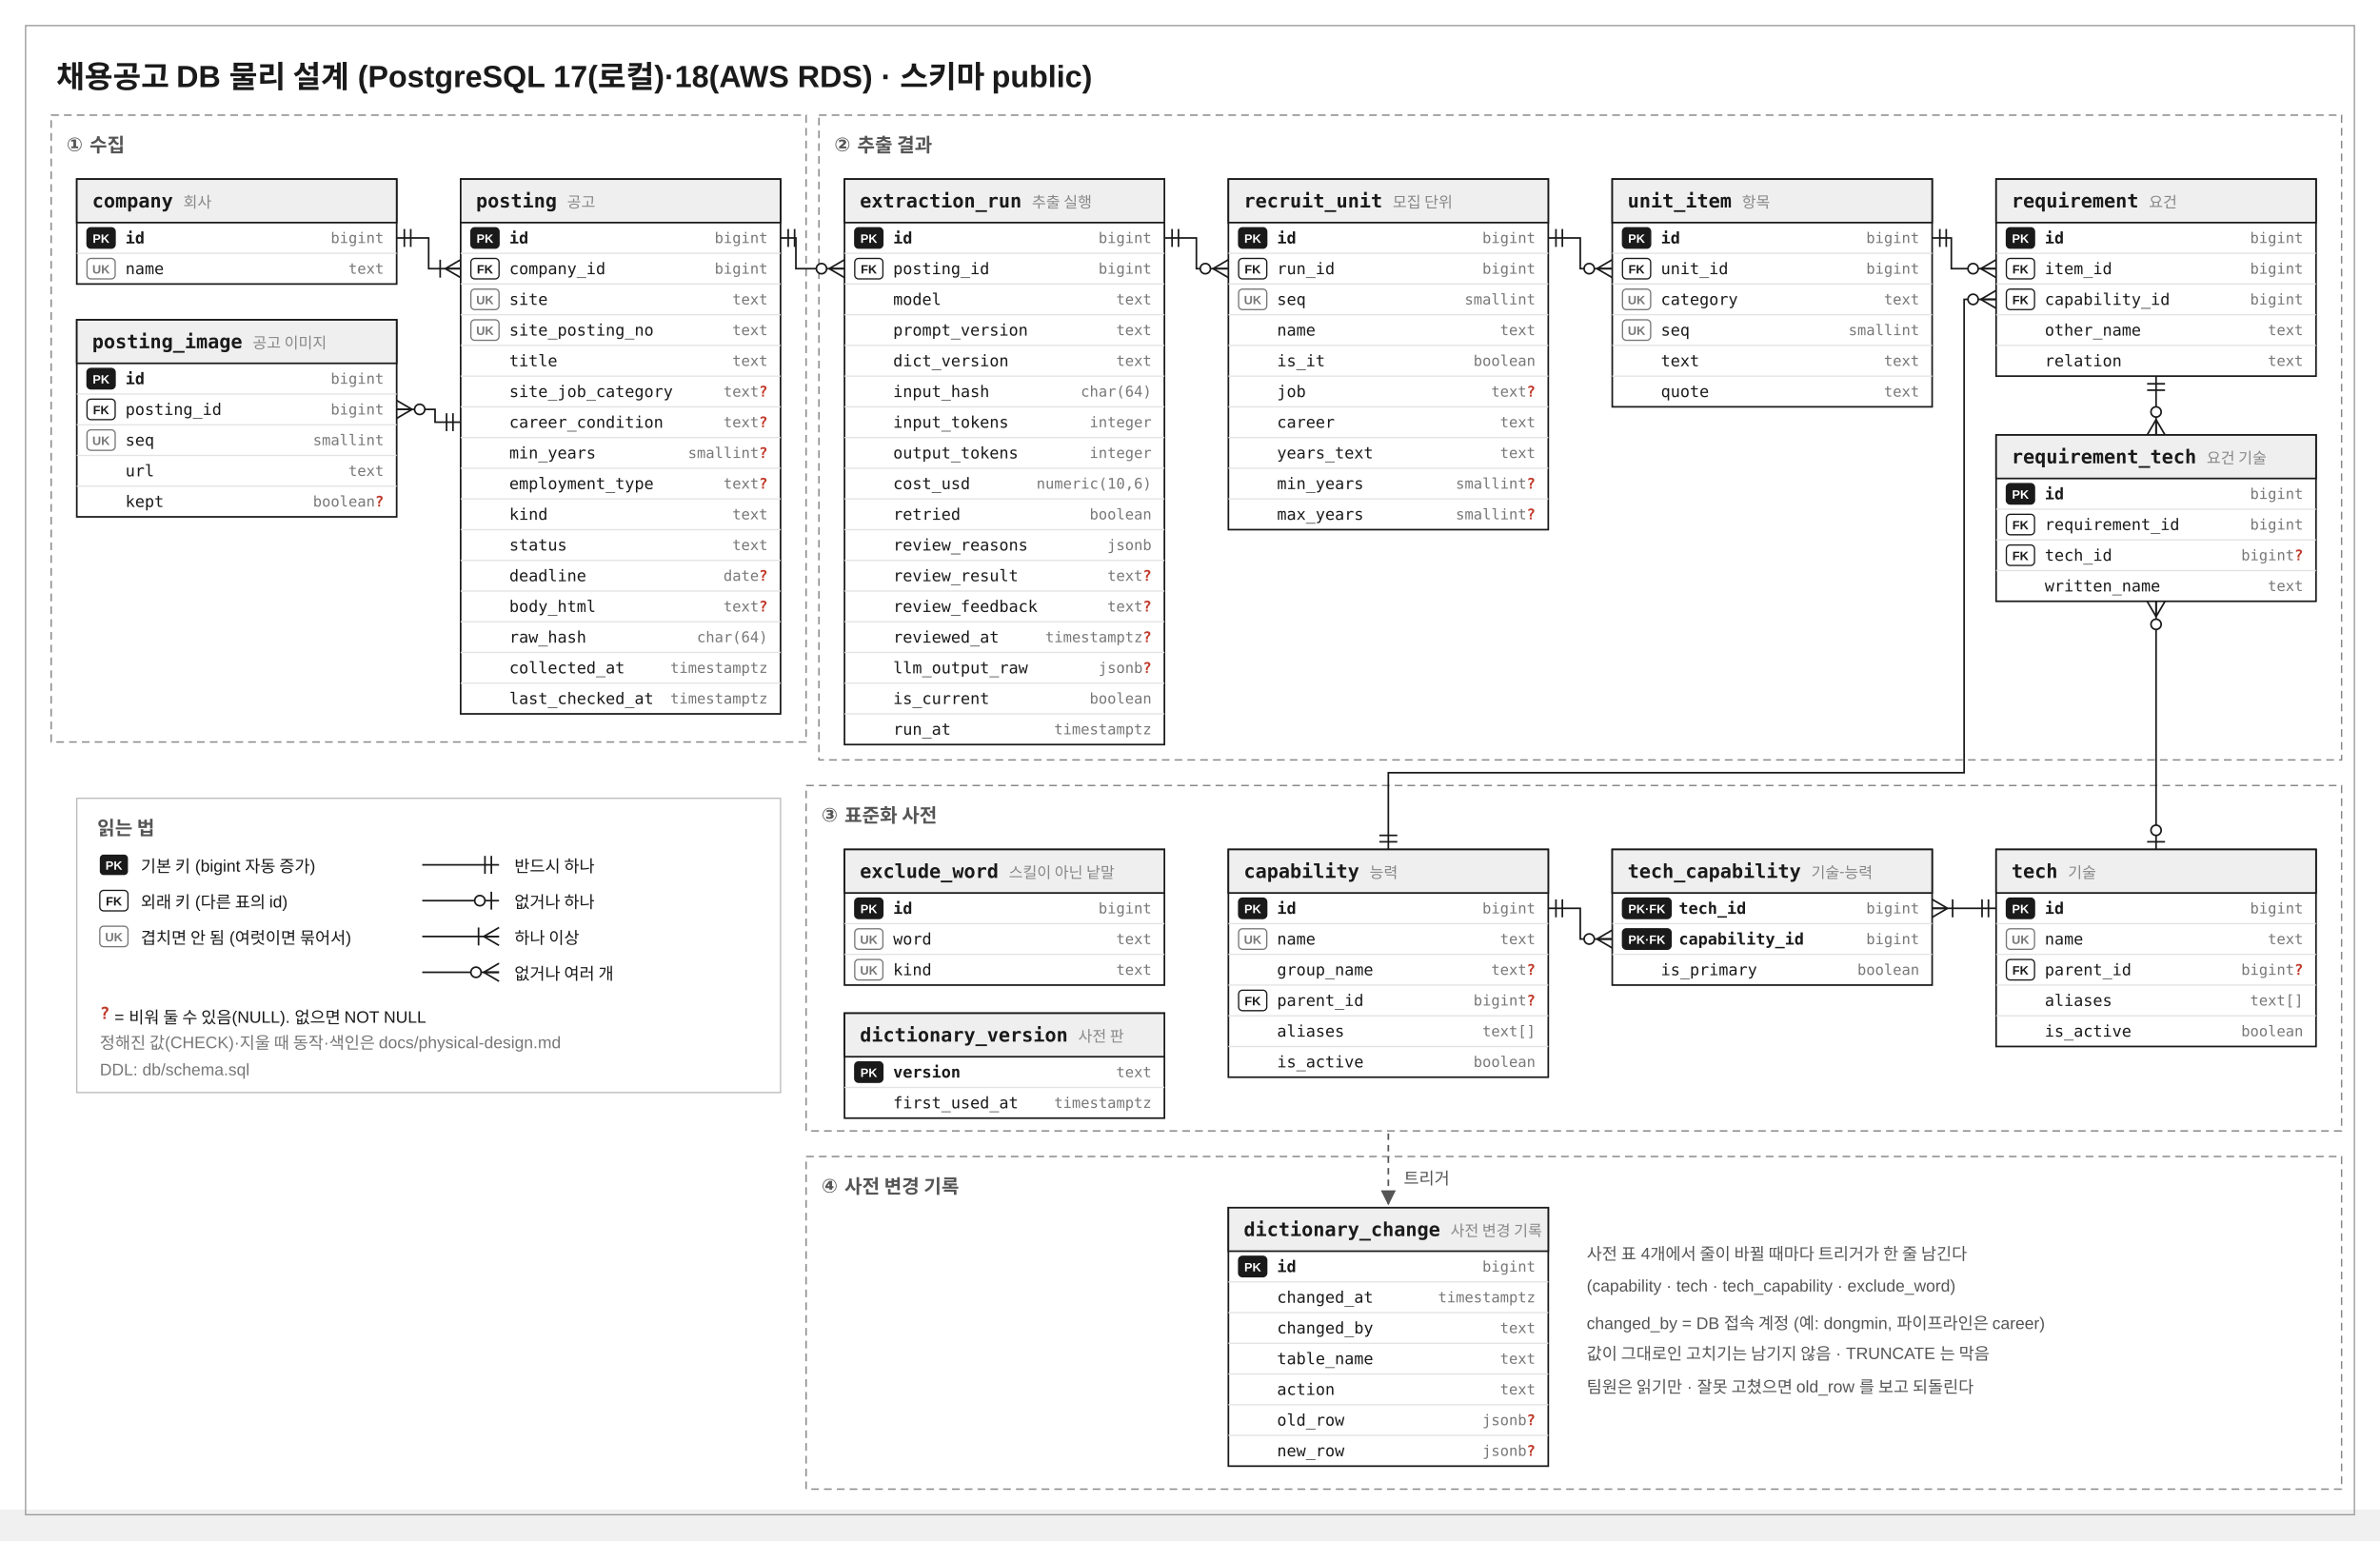
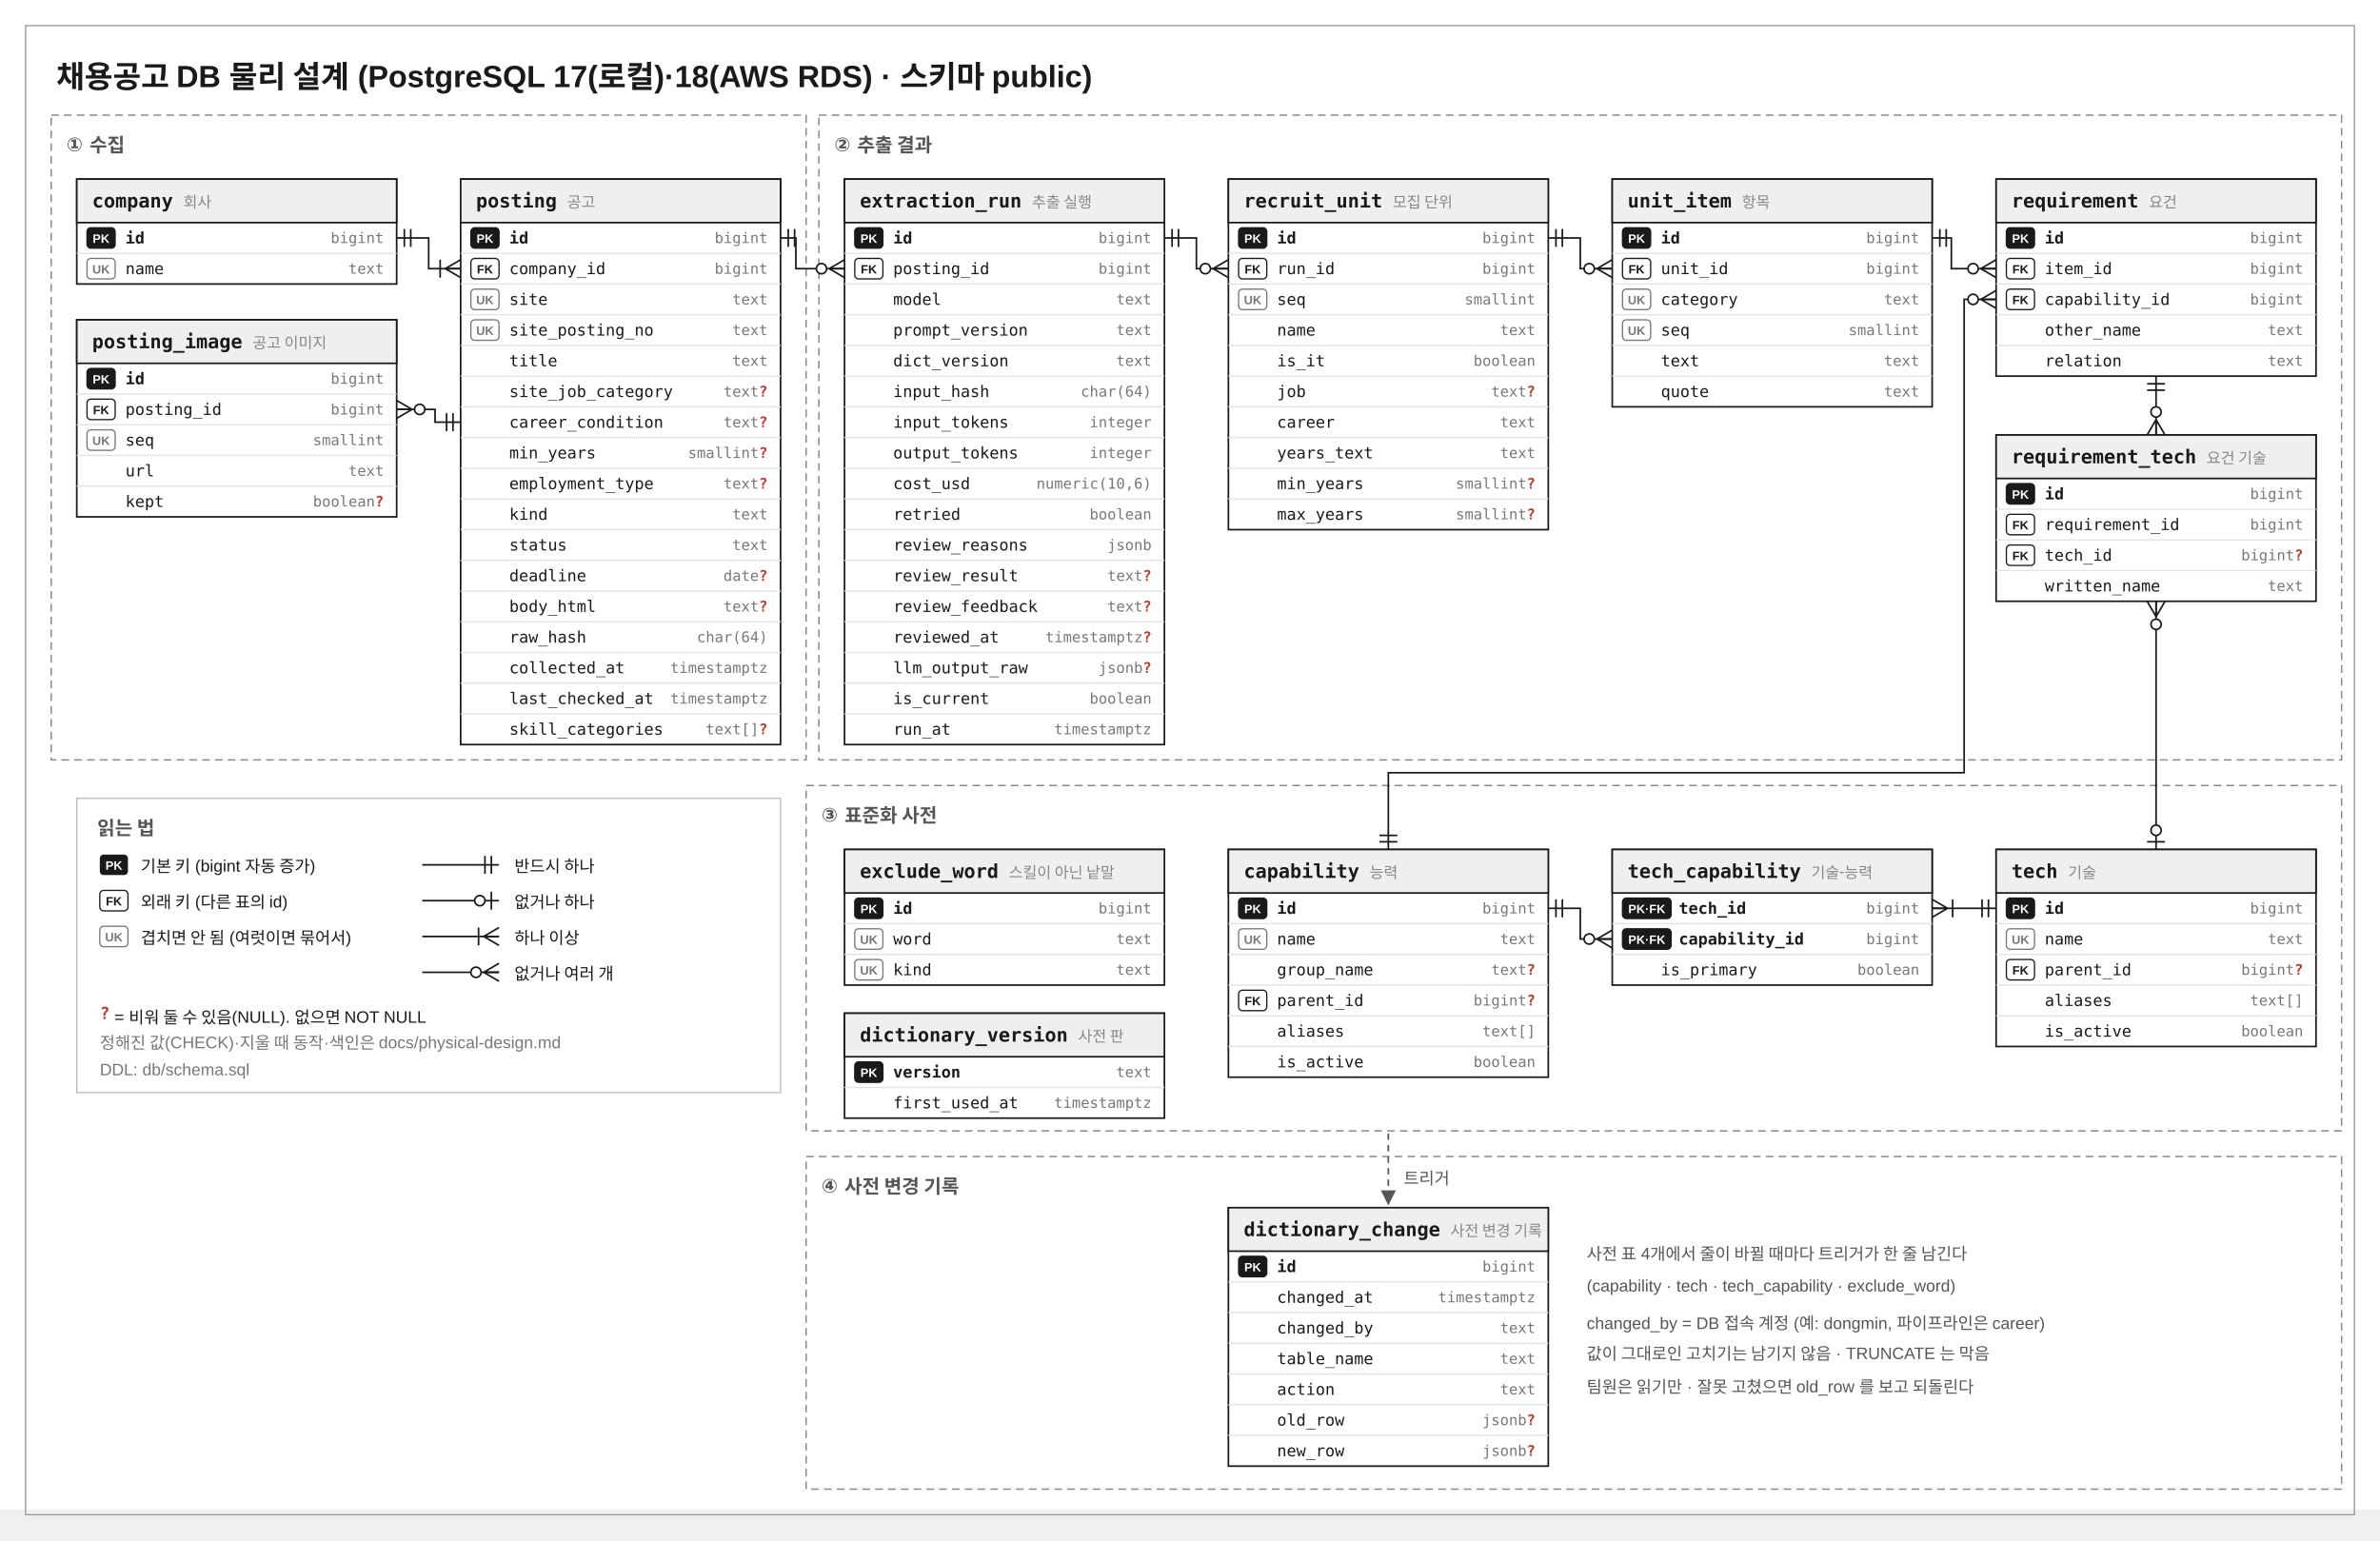
<svg xmlns="http://www.w3.org/2000/svg" width="1860" height="1204" viewBox="0 0 1860 1204">
  <style>
  text { font-family: "Malgun Gothic", "Apple SD Gothic Neo", Arial, sans-serif; fill: #1a1a1a; dominant-baseline: central; }
  .title { font-size: 24px; font-weight: 700; }
  .zt  { font-size: 15px; font-weight: 700; fill: #555; }
  .tn  { font-family: Consolas, "Malgun Gothic", monospace; font-size: 15px; font-weight: 700; }
  .tk  { font-family: "Malgun Gothic", sans-serif; font-size: 12px; font-weight: 400; fill: #888; }
  .col { font-family: Consolas, monospace; font-size: 12.5px; }
  .typ { font-family: Consolas, monospace; font-size: 11.5px; fill: #777; text-anchor: end; }
  .nul { fill: #c0392b; font-weight: 700; }
  .key { font-size: 9.5px; font-weight: 700; text-anchor: middle; }
  .lg  { font-size: 13px; }
  .rel { fill: none; stroke: #1a1a1a; stroke-width: 1.3; }
</style>
  <defs>
    <marker id="one" viewBox="-26 -9 28 18" refX="0" refY="0" markerWidth="28" markerHeight="18" markerUnits="userSpaceOnUse" orient="auto">
      <path d="M-6,-7 L-6,7 M-11,-7 L-11,7" stroke="#1a1a1a" stroke-width="1.3" fill="none" />
    </marker>
    <marker id="oneS" viewBox="-26 -9 28 18" refX="0" refY="0" markerWidth="28" markerHeight="18" markerUnits="userSpaceOnUse" orient="auto-start-reverse">
      <path d="M-6,-7 L-6,7 M-11,-7 L-11,7" stroke="#1a1a1a" stroke-width="1.3" fill="none" />
    </marker>
    <marker id="zone" viewBox="-26 -9 28 18" refX="0" refY="0" markerWidth="28" markerHeight="18" markerUnits="userSpaceOnUse" orient="auto">
      <path d="M-6,-7 L-6,7" stroke="#1a1a1a" stroke-width="1.3" fill="none" />
      <circle cx="-15" cy="0" r="4" fill="#fff" stroke="#1a1a1a" stroke-width="1.3" />
    </marker>
    <marker id="zoneS" viewBox="-26 -9 28 18" refX="0" refY="0" markerWidth="28" markerHeight="18" markerUnits="userSpaceOnUse" orient="auto-start-reverse">
      <path d="M-6,-7 L-6,7" stroke="#1a1a1a" stroke-width="1.3" fill="none" />
      <circle cx="-15" cy="0" r="4" fill="#fff" stroke="#1a1a1a" stroke-width="1.3" />
    </marker>
    <marker id="omany" viewBox="-26 -9 28 18" refX="0" refY="0" markerWidth="28" markerHeight="18" markerUnits="userSpaceOnUse" orient="auto">
      <path d="M-12,0 L0,-7 M-12,0 L0,0 M-12,0 L0,7" stroke="#1a1a1a" stroke-width="1.3" fill="none" />
      <path d="M-16,-7 L-16,7" stroke="#1a1a1a" stroke-width="1.3" fill="none" />
    </marker>
    <marker id="omanyS" viewBox="-26 -9 28 18" refX="0" refY="0" markerWidth="28" markerHeight="18" markerUnits="userSpaceOnUse" orient="auto-start-reverse">
      <path d="M-12,0 L0,-7 M-12,0 L0,0 M-12,0 L0,7" stroke="#1a1a1a" stroke-width="1.3" fill="none" />
      <path d="M-16,-7 L-16,7" stroke="#1a1a1a" stroke-width="1.3" fill="none" />
    </marker>
    <marker id="zmany" viewBox="-26 -9 28 18" refX="0" refY="0" markerWidth="28" markerHeight="18" markerUnits="userSpaceOnUse" orient="auto">
      <path d="M-12,0 L0,-7 M-12,0 L0,0 M-12,0 L0,7" stroke="#1a1a1a" stroke-width="1.3" fill="none" />
      <circle cx="-18" cy="0" r="4" fill="#fff" stroke="#1a1a1a" stroke-width="1.3" />
    </marker>
    <marker id="zmanyS" viewBox="-26 -9 28 18" refX="0" refY="0" markerWidth="28" markerHeight="18" markerUnits="userSpaceOnUse" orient="auto-start-reverse">
      <path d="M-12,0 L0,-7 M-12,0 L0,0 M-12,0 L0,7" stroke="#1a1a1a" stroke-width="1.3" fill="none" />
      <circle cx="-18" cy="0" r="4" fill="#fff" stroke="#1a1a1a" stroke-width="1.3" />
    </marker>
    <marker id="arr" viewBox="0 0 10 10" refX="9" refY="5" markerWidth="9" markerHeight="9" orient="auto">
      <path d="M0,0 L10,5 L0,10 z" fill="#555" />
    </marker>
  </defs>
  <rect width="1860" height="1180" fill="#fff" />
  <rect x="20" y="20" width="1820" height="1164" fill="none" stroke="#999" stroke-width="1" />
  <text class="title" x="44" y="58">채용공고 DB 물리 설계 (PostgreSQL 17(로컬)·18(AWS RDS) · 스키마 public)</text>
-   <rect x="40" y="90" width="590" height="490" fill="none" stroke="#888" stroke-width="1.1" stroke-dasharray="6 4" />
+   <rect x="40" y="90" width="590" height="504" fill="none" stroke="#888" stroke-width="1.1" stroke-dasharray="6 4" />
  <text class="zt" x="52" y="110">① 수집</text>
  <rect x="640" y="90" width="1190" height="504" fill="none" stroke="#888" stroke-width="1.1" stroke-dasharray="6 4" />
  <text class="zt" x="652" y="110">② 추출 결과</text>
  <rect x="630" y="614" width="1200" height="270" fill="none" stroke="#888" stroke-width="1.1" stroke-dasharray="6 4" />
  <text class="zt" x="642" y="634">③ 표준화 사전</text>
  <rect x="630" y="904" width="1200" height="260" fill="none" stroke="#888" stroke-width="1.1" stroke-dasharray="6 4" />
  <text class="zt" x="642" y="924">④ 사전 변경 기록</text>
  <path class="rel" d="M310,186.0 H335 V210.0 H360" marker-start="url(#oneS)" marker-end="url(#omany)" />
  <path class="rel" d="M360,330.0 H340 V320.0 H310" marker-start="url(#oneS)" marker-end="url(#zmany)" />
  <path class="rel" d="M610,186.0 H622 V210.0 H660" marker-start="url(#oneS)" marker-end="url(#zmany)" />
  <path class="rel" d="M910,186.0 H935 V210.0 H960" marker-start="url(#oneS)" marker-end="url(#zmany)" />
  <path class="rel" d="M1210,186.0 H1235 V210.0 H1260" marker-start="url(#oneS)" marker-end="url(#zmany)" />
  <path class="rel" d="M1510,186.0 H1525 V210.0 H1560" marker-start="url(#oneS)" marker-end="url(#zmany)" />
  <path class="rel" d="M1685,294 V340" marker-start="url(#oneS)" marker-end="url(#zmany)" />
  <path class="rel" d="M1685,664 V470" marker-start="url(#zoneS)" marker-end="url(#zmany)" />
  <path class="rel" d="M1085,664 V604 H1535 V234.0 H1560" marker-start="url(#oneS)" marker-end="url(#zmany)" />
  <path class="rel" d="M1560,710.0 H1510" marker-start="url(#oneS)" marker-end="url(#omany)" />
  <path class="rel" d="M1210,710.0 H1235 V734.0 H1260" marker-start="url(#oneS)" marker-end="url(#zmany)" />
  <rect x="60" y="140" width="250" height="82" fill="#fff" stroke="#1a1a1a" stroke-width="1.3" />
  <rect x="60" y="140" width="250" height="34" fill="#efefef" stroke="#1a1a1a" stroke-width="1.3" />
  <text class="tn" x="72" y="157.0">company<tspan class="tk" dx="8">회사</tspan>
  </text>
  <rect x="68" y="178.0" width="22" height="16" rx="3" fill="#1a1a1a" stroke="#1a1a1a" stroke-width="1" />
  <text class="key" x="79.0" y="186.5" style="fill:#fff">PK</text>
  <text class="col" x="98" y="186.0" style="font-weight:700;">id</text>
  <text class="typ" x="300" y="186.0">bigint</text>
  <line x1="60" y1="198.0" x2="310" y2="198.0" stroke="#e3e3e3" stroke-width="1" />
  <rect x="68" y="202.0" width="22" height="16" rx="3" fill="#fff" stroke="#777" stroke-width="1" />
  <text class="key" x="79.0" y="210.5" style="fill:#777">UK</text>
  <text class="col" x="98" y="210.0" style="">name</text>
  <text class="typ" x="300" y="210.0">text</text>
-   <rect x="360" y="140" width="250" height="418" fill="#fff" stroke="#1a1a1a" stroke-width="1.3" />
+   <rect x="360" y="140" width="250" height="442" fill="#fff" stroke="#1a1a1a" stroke-width="1.3" />
  <rect x="360" y="140" width="250" height="34" fill="#efefef" stroke="#1a1a1a" stroke-width="1.3" />
  <text class="tn" x="372" y="157.0">posting<tspan class="tk" dx="8">공고</tspan>
  </text>
  <rect x="368" y="178.0" width="22" height="16" rx="3" fill="#1a1a1a" stroke="#1a1a1a" stroke-width="1" />
  <text class="key" x="379.0" y="186.5" style="fill:#fff">PK</text>
  <text class="col" x="398" y="186.0" style="font-weight:700;">id</text>
  <text class="typ" x="600" y="186.0">bigint</text>
  <line x1="360" y1="198.0" x2="610" y2="198.0" stroke="#e3e3e3" stroke-width="1" />
  <rect x="368" y="202.0" width="22" height="16" rx="3" fill="#fff" stroke="#1a1a1a" stroke-width="1" />
  <text class="key" x="379.0" y="210.5" style="fill:#1a1a1a">FK</text>
  <text class="col" x="398" y="210.0" style="">company_id</text>
  <text class="typ" x="600" y="210.0">bigint</text>
  <line x1="360" y1="222.0" x2="610" y2="222.0" stroke="#e3e3e3" stroke-width="1" />
  <rect x="368" y="226.0" width="22" height="16" rx="3" fill="#fff" stroke="#777" stroke-width="1" />
  <text class="key" x="379.0" y="234.5" style="fill:#777">UK</text>
  <text class="col" x="398" y="234.0" style="">site</text>
  <text class="typ" x="600" y="234.0">text</text>
  <line x1="360" y1="246.0" x2="610" y2="246.0" stroke="#e3e3e3" stroke-width="1" />
  <rect x="368" y="250.0" width="22" height="16" rx="3" fill="#fff" stroke="#777" stroke-width="1" />
  <text class="key" x="379.0" y="258.5" style="fill:#777">UK</text>
  <text class="col" x="398" y="258.0" style="">site_posting_no</text>
  <text class="typ" x="600" y="258.0">text</text>
  <line x1="360" y1="270.0" x2="610" y2="270.0" stroke="#e3e3e3" stroke-width="1" />
  <text class="col" x="398" y="282.0" style="">title</text>
  <text class="typ" x="600" y="282.0">text</text>
  <line x1="360" y1="294.0" x2="610" y2="294.0" stroke="#e3e3e3" stroke-width="1" />
  <text class="col" x="398" y="306.0" style="">site_job_category</text>
  <text class="typ" x="600" y="306.0">text<tspan class="nul">?</tspan>
  </text>
  <line x1="360" y1="318.0" x2="610" y2="318.0" stroke="#e3e3e3" stroke-width="1" />
  <text class="col" x="398" y="330.0" style="">career_condition</text>
  <text class="typ" x="600" y="330.0">text<tspan class="nul">?</tspan>
  </text>
  <line x1="360" y1="342.0" x2="610" y2="342.0" stroke="#e3e3e3" stroke-width="1" />
  <text class="col" x="398" y="354.0" style="">min_years</text>
  <text class="typ" x="600" y="354.0">smallint<tspan class="nul">?</tspan>
  </text>
  <line x1="360" y1="366.0" x2="610" y2="366.0" stroke="#e3e3e3" stroke-width="1" />
  <text class="col" x="398" y="378.0" style="">employment_type</text>
  <text class="typ" x="600" y="378.0">text<tspan class="nul">?</tspan>
  </text>
  <line x1="360" y1="390.0" x2="610" y2="390.0" stroke="#e3e3e3" stroke-width="1" />
  <text class="col" x="398" y="402.0" style="">kind</text>
  <text class="typ" x="600" y="402.0">text</text>
  <line x1="360" y1="414.0" x2="610" y2="414.0" stroke="#e3e3e3" stroke-width="1" />
  <text class="col" x="398" y="426.0" style="">status</text>
  <text class="typ" x="600" y="426.0">text</text>
  <line x1="360" y1="438.0" x2="610" y2="438.0" stroke="#e3e3e3" stroke-width="1" />
  <text class="col" x="398" y="450.0" style="">deadline</text>
  <text class="typ" x="600" y="450.0">date<tspan class="nul">?</tspan>
  </text>
  <line x1="360" y1="462.0" x2="610" y2="462.0" stroke="#e3e3e3" stroke-width="1" />
  <text class="col" x="398" y="474.0" style="">body_html</text>
  <text class="typ" x="600" y="474.0">text<tspan class="nul">?</tspan>
  </text>
  <line x1="360" y1="486.0" x2="610" y2="486.0" stroke="#e3e3e3" stroke-width="1" />
  <text class="col" x="398" y="498.0" style="">raw_hash</text>
  <text class="typ" x="600" y="498.0">char(64)</text>
  <line x1="360" y1="510.0" x2="610" y2="510.0" stroke="#e3e3e3" stroke-width="1" />
  <text class="col" x="398" y="522.0" style="">collected_at</text>
  <text class="typ" x="600" y="522.0">timestamptz</text>
  <line x1="360" y1="534.0" x2="610" y2="534.0" stroke="#e3e3e3" stroke-width="1" />
  <text class="col" x="398" y="546.0" style="">last_checked_at</text>
  <text class="typ" x="600" y="546.0">timestamptz</text>
+   <line x1="360" y1="558.0" x2="610" y2="558.0" stroke="#e3e3e3" stroke-width="1" />
+   <text class="col" x="398" y="570.0" style="">skill_categories</text>
+   <text class="typ" x="600" y="570.0">text[]<tspan class="nul">?</tspan>
+   </text>
  <rect x="60" y="250" width="250" height="154" fill="#fff" stroke="#1a1a1a" stroke-width="1.3" />
  <rect x="60" y="250" width="250" height="34" fill="#efefef" stroke="#1a1a1a" stroke-width="1.3" />
  <text class="tn" x="72" y="267.0">posting_image<tspan class="tk" dx="8">공고 이미지</tspan>
  </text>
  <rect x="68" y="288.0" width="22" height="16" rx="3" fill="#1a1a1a" stroke="#1a1a1a" stroke-width="1" />
  <text class="key" x="79.0" y="296.5" style="fill:#fff">PK</text>
  <text class="col" x="98" y="296.0" style="font-weight:700;">id</text>
  <text class="typ" x="300" y="296.0">bigint</text>
  <line x1="60" y1="308.0" x2="310" y2="308.0" stroke="#e3e3e3" stroke-width="1" />
  <rect x="68" y="312.0" width="22" height="16" rx="3" fill="#fff" stroke="#1a1a1a" stroke-width="1" />
  <text class="key" x="79.0" y="320.5" style="fill:#1a1a1a">FK</text>
  <text class="col" x="98" y="320.0" style="">posting_id</text>
  <text class="typ" x="300" y="320.0">bigint</text>
  <line x1="60" y1="332.0" x2="310" y2="332.0" stroke="#e3e3e3" stroke-width="1" />
  <rect x="68" y="336.0" width="22" height="16" rx="3" fill="#fff" stroke="#777" stroke-width="1" />
  <text class="key" x="79.0" y="344.5" style="fill:#777">UK</text>
  <text class="col" x="98" y="344.0" style="">seq</text>
  <text class="typ" x="300" y="344.0">smallint</text>
  <line x1="60" y1="356.0" x2="310" y2="356.0" stroke="#e3e3e3" stroke-width="1" />
  <text class="col" x="98" y="368.0" style="">url</text>
  <text class="typ" x="300" y="368.0">text</text>
  <line x1="60" y1="380.0" x2="310" y2="380.0" stroke="#e3e3e3" stroke-width="1" />
  <text class="col" x="98" y="392.0" style="">kept</text>
  <text class="typ" x="300" y="392.0">boolean<tspan class="nul">?</tspan>
  </text>
  <rect x="660" y="140" width="250" height="442" fill="#fff" stroke="#1a1a1a" stroke-width="1.3" />
  <rect x="660" y="140" width="250" height="34" fill="#efefef" stroke="#1a1a1a" stroke-width="1.3" />
  <text class="tn" x="672" y="157.0">extraction_run<tspan class="tk" dx="8">추출 실행</tspan>
  </text>
  <rect x="668" y="178.0" width="22" height="16" rx="3" fill="#1a1a1a" stroke="#1a1a1a" stroke-width="1" />
  <text class="key" x="679.0" y="186.5" style="fill:#fff">PK</text>
  <text class="col" x="698" y="186.0" style="font-weight:700;">id</text>
  <text class="typ" x="900" y="186.0">bigint</text>
  <line x1="660" y1="198.0" x2="910" y2="198.0" stroke="#e3e3e3" stroke-width="1" />
  <rect x="668" y="202.0" width="22" height="16" rx="3" fill="#fff" stroke="#1a1a1a" stroke-width="1" />
  <text class="key" x="679.0" y="210.5" style="fill:#1a1a1a">FK</text>
  <text class="col" x="698" y="210.0" style="">posting_id</text>
  <text class="typ" x="900" y="210.0">bigint</text>
  <line x1="660" y1="222.0" x2="910" y2="222.0" stroke="#e3e3e3" stroke-width="1" />
  <text class="col" x="698" y="234.0" style="">model</text>
  <text class="typ" x="900" y="234.0">text</text>
  <line x1="660" y1="246.0" x2="910" y2="246.0" stroke="#e3e3e3" stroke-width="1" />
  <text class="col" x="698" y="258.0" style="">prompt_version</text>
  <text class="typ" x="900" y="258.0">text</text>
  <line x1="660" y1="270.0" x2="910" y2="270.0" stroke="#e3e3e3" stroke-width="1" />
  <text class="col" x="698" y="282.0" style="">dict_version</text>
  <text class="typ" x="900" y="282.0">text</text>
  <line x1="660" y1="294.0" x2="910" y2="294.0" stroke="#e3e3e3" stroke-width="1" />
  <text class="col" x="698" y="306.0" style="">input_hash</text>
  <text class="typ" x="900" y="306.0">char(64)</text>
  <line x1="660" y1="318.0" x2="910" y2="318.0" stroke="#e3e3e3" stroke-width="1" />
  <text class="col" x="698" y="330.0" style="">input_tokens</text>
  <text class="typ" x="900" y="330.0">integer</text>
  <line x1="660" y1="342.0" x2="910" y2="342.0" stroke="#e3e3e3" stroke-width="1" />
  <text class="col" x="698" y="354.0" style="">output_tokens</text>
  <text class="typ" x="900" y="354.0">integer</text>
  <line x1="660" y1="366.0" x2="910" y2="366.0" stroke="#e3e3e3" stroke-width="1" />
  <text class="col" x="698" y="378.0" style="">cost_usd</text>
  <text class="typ" x="900" y="378.0">numeric(10,6)</text>
  <line x1="660" y1="390.0" x2="910" y2="390.0" stroke="#e3e3e3" stroke-width="1" />
  <text class="col" x="698" y="402.0" style="">retried</text>
  <text class="typ" x="900" y="402.0">boolean</text>
  <line x1="660" y1="414.0" x2="910" y2="414.0" stroke="#e3e3e3" stroke-width="1" />
  <text class="col" x="698" y="426.0" style="">review_reasons</text>
  <text class="typ" x="900" y="426.0">jsonb</text>
  <line x1="660" y1="438.0" x2="910" y2="438.0" stroke="#e3e3e3" stroke-width="1" />
  <text class="col" x="698" y="450.0" style="">review_result</text>
  <text class="typ" x="900" y="450.0">text<tspan class="nul">?</tspan>
  </text>
  <line x1="660" y1="462.0" x2="910" y2="462.0" stroke="#e3e3e3" stroke-width="1" />
  <text class="col" x="698" y="474.0" style="">review_feedback</text>
  <text class="typ" x="900" y="474.0">text<tspan class="nul">?</tspan>
  </text>
  <line x1="660" y1="486.0" x2="910" y2="486.0" stroke="#e3e3e3" stroke-width="1" />
  <text class="col" x="698" y="498.0" style="">reviewed_at</text>
  <text class="typ" x="900" y="498.0">timestamptz<tspan class="nul">?</tspan>
  </text>
  <line x1="660" y1="510.0" x2="910" y2="510.0" stroke="#e3e3e3" stroke-width="1" />
  <text class="col" x="698" y="522.0" style="">llm_output_raw</text>
  <text class="typ" x="900" y="522.0">jsonb<tspan class="nul">?</tspan>
  </text>
  <line x1="660" y1="534.0" x2="910" y2="534.0" stroke="#e3e3e3" stroke-width="1" />
  <text class="col" x="698" y="546.0" style="">is_current</text>
  <text class="typ" x="900" y="546.0">boolean</text>
  <line x1="660" y1="558.0" x2="910" y2="558.0" stroke="#e3e3e3" stroke-width="1" />
  <text class="col" x="698" y="570.0" style="">run_at</text>
  <text class="typ" x="900" y="570.0">timestamptz</text>
  <rect x="960" y="140" width="250" height="274" fill="#fff" stroke="#1a1a1a" stroke-width="1.3" />
  <rect x="960" y="140" width="250" height="34" fill="#efefef" stroke="#1a1a1a" stroke-width="1.3" />
  <text class="tn" x="972" y="157.0">recruit_unit<tspan class="tk" dx="8">모집 단위</tspan>
  </text>
  <rect x="968" y="178.0" width="22" height="16" rx="3" fill="#1a1a1a" stroke="#1a1a1a" stroke-width="1" />
  <text class="key" x="979.0" y="186.5" style="fill:#fff">PK</text>
  <text class="col" x="998" y="186.0" style="font-weight:700;">id</text>
  <text class="typ" x="1200" y="186.0">bigint</text>
  <line x1="960" y1="198.0" x2="1210" y2="198.0" stroke="#e3e3e3" stroke-width="1" />
  <rect x="968" y="202.0" width="22" height="16" rx="3" fill="#fff" stroke="#1a1a1a" stroke-width="1" />
  <text class="key" x="979.0" y="210.5" style="fill:#1a1a1a">FK</text>
  <text class="col" x="998" y="210.0" style="">run_id</text>
  <text class="typ" x="1200" y="210.0">bigint</text>
  <line x1="960" y1="222.0" x2="1210" y2="222.0" stroke="#e3e3e3" stroke-width="1" />
  <rect x="968" y="226.0" width="22" height="16" rx="3" fill="#fff" stroke="#777" stroke-width="1" />
  <text class="key" x="979.0" y="234.5" style="fill:#777">UK</text>
  <text class="col" x="998" y="234.0" style="">seq</text>
  <text class="typ" x="1200" y="234.0">smallint</text>
  <line x1="960" y1="246.0" x2="1210" y2="246.0" stroke="#e3e3e3" stroke-width="1" />
  <text class="col" x="998" y="258.0" style="">name</text>
  <text class="typ" x="1200" y="258.0">text</text>
  <line x1="960" y1="270.0" x2="1210" y2="270.0" stroke="#e3e3e3" stroke-width="1" />
  <text class="col" x="998" y="282.0" style="">is_it</text>
  <text class="typ" x="1200" y="282.0">boolean</text>
  <line x1="960" y1="294.0" x2="1210" y2="294.0" stroke="#e3e3e3" stroke-width="1" />
  <text class="col" x="998" y="306.0" style="">job</text>
  <text class="typ" x="1200" y="306.0">text<tspan class="nul">?</tspan>
  </text>
  <line x1="960" y1="318.0" x2="1210" y2="318.0" stroke="#e3e3e3" stroke-width="1" />
  <text class="col" x="998" y="330.0" style="">career</text>
  <text class="typ" x="1200" y="330.0">text</text>
  <line x1="960" y1="342.0" x2="1210" y2="342.0" stroke="#e3e3e3" stroke-width="1" />
  <text class="col" x="998" y="354.0" style="">years_text</text>
  <text class="typ" x="1200" y="354.0">text</text>
  <line x1="960" y1="366.0" x2="1210" y2="366.0" stroke="#e3e3e3" stroke-width="1" />
  <text class="col" x="998" y="378.0" style="">min_years</text>
  <text class="typ" x="1200" y="378.0">smallint<tspan class="nul">?</tspan>
  </text>
  <line x1="960" y1="390.0" x2="1210" y2="390.0" stroke="#e3e3e3" stroke-width="1" />
  <text class="col" x="998" y="402.0" style="">max_years</text>
  <text class="typ" x="1200" y="402.0">smallint<tspan class="nul">?</tspan>
  </text>
  <rect x="1260" y="140" width="250" height="178" fill="#fff" stroke="#1a1a1a" stroke-width="1.3" />
  <rect x="1260" y="140" width="250" height="34" fill="#efefef" stroke="#1a1a1a" stroke-width="1.3" />
  <text class="tn" x="1272" y="157.0">unit_item<tspan class="tk" dx="8">항목</tspan>
  </text>
  <rect x="1268" y="178.0" width="22" height="16" rx="3" fill="#1a1a1a" stroke="#1a1a1a" stroke-width="1" />
  <text class="key" x="1279.0" y="186.5" style="fill:#fff">PK</text>
  <text class="col" x="1298" y="186.0" style="font-weight:700;">id</text>
  <text class="typ" x="1500" y="186.0">bigint</text>
  <line x1="1260" y1="198.0" x2="1510" y2="198.0" stroke="#e3e3e3" stroke-width="1" />
  <rect x="1268" y="202.0" width="22" height="16" rx="3" fill="#fff" stroke="#1a1a1a" stroke-width="1" />
  <text class="key" x="1279.0" y="210.5" style="fill:#1a1a1a">FK</text>
  <text class="col" x="1298" y="210.0" style="">unit_id</text>
  <text class="typ" x="1500" y="210.0">bigint</text>
  <line x1="1260" y1="222.0" x2="1510" y2="222.0" stroke="#e3e3e3" stroke-width="1" />
  <rect x="1268" y="226.0" width="22" height="16" rx="3" fill="#fff" stroke="#777" stroke-width="1" />
  <text class="key" x="1279.0" y="234.5" style="fill:#777">UK</text>
  <text class="col" x="1298" y="234.0" style="">category</text>
  <text class="typ" x="1500" y="234.0">text</text>
  <line x1="1260" y1="246.0" x2="1510" y2="246.0" stroke="#e3e3e3" stroke-width="1" />
  <rect x="1268" y="250.0" width="22" height="16" rx="3" fill="#fff" stroke="#777" stroke-width="1" />
  <text class="key" x="1279.0" y="258.5" style="fill:#777">UK</text>
  <text class="col" x="1298" y="258.0" style="">seq</text>
  <text class="typ" x="1500" y="258.0">smallint</text>
  <line x1="1260" y1="270.0" x2="1510" y2="270.0" stroke="#e3e3e3" stroke-width="1" />
  <text class="col" x="1298" y="282.0" style="">text</text>
  <text class="typ" x="1500" y="282.0">text</text>
  <line x1="1260" y1="294.0" x2="1510" y2="294.0" stroke="#e3e3e3" stroke-width="1" />
  <text class="col" x="1298" y="306.0" style="">quote</text>
  <text class="typ" x="1500" y="306.0">text</text>
  <rect x="1560" y="140" width="250" height="154" fill="#fff" stroke="#1a1a1a" stroke-width="1.3" />
  <rect x="1560" y="140" width="250" height="34" fill="#efefef" stroke="#1a1a1a" stroke-width="1.3" />
  <text class="tn" x="1572" y="157.0">requirement<tspan class="tk" dx="8">요건</tspan>
  </text>
  <rect x="1568" y="178.0" width="22" height="16" rx="3" fill="#1a1a1a" stroke="#1a1a1a" stroke-width="1" />
  <text class="key" x="1579.0" y="186.5" style="fill:#fff">PK</text>
  <text class="col" x="1598" y="186.0" style="font-weight:700;">id</text>
  <text class="typ" x="1800" y="186.0">bigint</text>
  <line x1="1560" y1="198.0" x2="1810" y2="198.0" stroke="#e3e3e3" stroke-width="1" />
  <rect x="1568" y="202.0" width="22" height="16" rx="3" fill="#fff" stroke="#1a1a1a" stroke-width="1" />
  <text class="key" x="1579.0" y="210.5" style="fill:#1a1a1a">FK</text>
  <text class="col" x="1598" y="210.0" style="">item_id</text>
  <text class="typ" x="1800" y="210.0">bigint</text>
  <line x1="1560" y1="222.0" x2="1810" y2="222.0" stroke="#e3e3e3" stroke-width="1" />
  <rect x="1568" y="226.0" width="22" height="16" rx="3" fill="#fff" stroke="#1a1a1a" stroke-width="1" />
  <text class="key" x="1579.0" y="234.5" style="fill:#1a1a1a">FK</text>
  <text class="col" x="1598" y="234.0" style="">capability_id</text>
  <text class="typ" x="1800" y="234.0">bigint</text>
  <line x1="1560" y1="246.0" x2="1810" y2="246.0" stroke="#e3e3e3" stroke-width="1" />
  <text class="col" x="1598" y="258.0" style="">other_name</text>
  <text class="typ" x="1800" y="258.0">text</text>
  <line x1="1560" y1="270.0" x2="1810" y2="270.0" stroke="#e3e3e3" stroke-width="1" />
  <text class="col" x="1598" y="282.0" style="">relation</text>
  <text class="typ" x="1800" y="282.0">text</text>
  <rect x="1560" y="340" width="250" height="130" fill="#fff" stroke="#1a1a1a" stroke-width="1.3" />
  <rect x="1560" y="340" width="250" height="34" fill="#efefef" stroke="#1a1a1a" stroke-width="1.3" />
  <text class="tn" x="1572" y="357.0">requirement_tech<tspan class="tk" dx="8">요건 기술</tspan>
  </text>
  <rect x="1568" y="378.0" width="22" height="16" rx="3" fill="#1a1a1a" stroke="#1a1a1a" stroke-width="1" />
  <text class="key" x="1579.0" y="386.5" style="fill:#fff">PK</text>
  <text class="col" x="1598" y="386.0" style="font-weight:700;">id</text>
  <text class="typ" x="1800" y="386.0">bigint</text>
  <line x1="1560" y1="398.0" x2="1810" y2="398.0" stroke="#e3e3e3" stroke-width="1" />
  <rect x="1568" y="402.0" width="22" height="16" rx="3" fill="#fff" stroke="#1a1a1a" stroke-width="1" />
  <text class="key" x="1579.0" y="410.5" style="fill:#1a1a1a">FK</text>
  <text class="col" x="1598" y="410.0" style="">requirement_id</text>
  <text class="typ" x="1800" y="410.0">bigint</text>
  <line x1="1560" y1="422.0" x2="1810" y2="422.0" stroke="#e3e3e3" stroke-width="1" />
  <rect x="1568" y="426.0" width="22" height="16" rx="3" fill="#fff" stroke="#1a1a1a" stroke-width="1" />
  <text class="key" x="1579.0" y="434.5" style="fill:#1a1a1a">FK</text>
  <text class="col" x="1598" y="434.0" style="">tech_id</text>
  <text class="typ" x="1800" y="434.0">bigint<tspan class="nul">?</tspan>
  </text>
  <line x1="1560" y1="446.0" x2="1810" y2="446.0" stroke="#e3e3e3" stroke-width="1" />
  <text class="col" x="1598" y="458.0" style="">written_name</text>
  <text class="typ" x="1800" y="458.0">text</text>
  <rect x="960" y="664" width="250" height="178" fill="#fff" stroke="#1a1a1a" stroke-width="1.3" />
  <rect x="960" y="664" width="250" height="34" fill="#efefef" stroke="#1a1a1a" stroke-width="1.3" />
  <text class="tn" x="972" y="681.0">capability<tspan class="tk" dx="8">능력</tspan>
  </text>
  <rect x="968" y="702.0" width="22" height="16" rx="3" fill="#1a1a1a" stroke="#1a1a1a" stroke-width="1" />
  <text class="key" x="979.0" y="710.5" style="fill:#fff">PK</text>
  <text class="col" x="998" y="710.0" style="font-weight:700;">id</text>
  <text class="typ" x="1200" y="710.0">bigint</text>
  <line x1="960" y1="722.0" x2="1210" y2="722.0" stroke="#e3e3e3" stroke-width="1" />
  <rect x="968" y="726.0" width="22" height="16" rx="3" fill="#fff" stroke="#777" stroke-width="1" />
  <text class="key" x="979.0" y="734.5" style="fill:#777">UK</text>
  <text class="col" x="998" y="734.0" style="">name</text>
  <text class="typ" x="1200" y="734.0">text</text>
  <line x1="960" y1="746.0" x2="1210" y2="746.0" stroke="#e3e3e3" stroke-width="1" />
  <text class="col" x="998" y="758.0" style="">group_name</text>
  <text class="typ" x="1200" y="758.0">text<tspan class="nul">?</tspan>
  </text>
  <line x1="960" y1="770.0" x2="1210" y2="770.0" stroke="#e3e3e3" stroke-width="1" />
  <rect x="968" y="774.0" width="22" height="16" rx="3" fill="#fff" stroke="#1a1a1a" stroke-width="1" />
  <text class="key" x="979.0" y="782.5" style="fill:#1a1a1a">FK</text>
  <text class="col" x="998" y="782.0" style="">parent_id</text>
  <text class="typ" x="1200" y="782.0">bigint<tspan class="nul">?</tspan>
  </text>
  <line x1="960" y1="794.0" x2="1210" y2="794.0" stroke="#e3e3e3" stroke-width="1" />
  <text class="col" x="998" y="806.0" style="">aliases</text>
  <text class="typ" x="1200" y="806.0">text[]</text>
  <line x1="960" y1="818.0" x2="1210" y2="818.0" stroke="#e3e3e3" stroke-width="1" />
  <text class="col" x="998" y="830.0" style="">is_active</text>
  <text class="typ" x="1200" y="830.0">boolean</text>
  <rect x="1260" y="664" width="250" height="106" fill="#fff" stroke="#1a1a1a" stroke-width="1.3" />
  <rect x="1260" y="664" width="250" height="34" fill="#efefef" stroke="#1a1a1a" stroke-width="1.3" />
  <text class="tn" x="1272" y="681.0">tech_capability<tspan class="tk" dx="8">기술-능력</tspan>
  </text>
  <rect x="1268" y="702.0" width="38" height="16" rx="3" fill="#1a1a1a" stroke="#1a1a1a" stroke-width="1" />
  <text class="key" x="1287.0" y="710.5" style="fill:#fff">PK·FK</text>
  <text class="col" x="1312" y="710.0" style="font-weight:700;">tech_id</text>
  <text class="typ" x="1500" y="710.0">bigint</text>
  <line x1="1260" y1="722.0" x2="1510" y2="722.0" stroke="#e3e3e3" stroke-width="1" />
  <rect x="1268" y="726.0" width="38" height="16" rx="3" fill="#1a1a1a" stroke="#1a1a1a" stroke-width="1" />
  <text class="key" x="1287.0" y="734.5" style="fill:#fff">PK·FK</text>
  <text class="col" x="1312" y="734.0" style="font-weight:700;">capability_id</text>
  <text class="typ" x="1500" y="734.0">bigint</text>
  <line x1="1260" y1="746.0" x2="1510" y2="746.0" stroke="#e3e3e3" stroke-width="1" />
  <text class="col" x="1298" y="758.0" style="">is_primary</text>
  <text class="typ" x="1500" y="758.0">boolean</text>
  <rect x="1560" y="664" width="250" height="154" fill="#fff" stroke="#1a1a1a" stroke-width="1.3" />
  <rect x="1560" y="664" width="250" height="34" fill="#efefef" stroke="#1a1a1a" stroke-width="1.3" />
  <text class="tn" x="1572" y="681.0">tech<tspan class="tk" dx="8">기술</tspan>
  </text>
  <rect x="1568" y="702.0" width="22" height="16" rx="3" fill="#1a1a1a" stroke="#1a1a1a" stroke-width="1" />
  <text class="key" x="1579.0" y="710.5" style="fill:#fff">PK</text>
  <text class="col" x="1598" y="710.0" style="font-weight:700;">id</text>
  <text class="typ" x="1800" y="710.0">bigint</text>
  <line x1="1560" y1="722.0" x2="1810" y2="722.0" stroke="#e3e3e3" stroke-width="1" />
  <rect x="1568" y="726.0" width="22" height="16" rx="3" fill="#fff" stroke="#777" stroke-width="1" />
  <text class="key" x="1579.0" y="734.5" style="fill:#777">UK</text>
  <text class="col" x="1598" y="734.0" style="">name</text>
  <text class="typ" x="1800" y="734.0">text</text>
  <line x1="1560" y1="746.0" x2="1810" y2="746.0" stroke="#e3e3e3" stroke-width="1" />
  <rect x="1568" y="750.0" width="22" height="16" rx="3" fill="#fff" stroke="#1a1a1a" stroke-width="1" />
  <text class="key" x="1579.0" y="758.5" style="fill:#1a1a1a">FK</text>
  <text class="col" x="1598" y="758.0" style="">parent_id</text>
  <text class="typ" x="1800" y="758.0">bigint<tspan class="nul">?</tspan>
  </text>
  <line x1="1560" y1="770.0" x2="1810" y2="770.0" stroke="#e3e3e3" stroke-width="1" />
  <text class="col" x="1598" y="782.0" style="">aliases</text>
  <text class="typ" x="1800" y="782.0">text[]</text>
  <line x1="1560" y1="794.0" x2="1810" y2="794.0" stroke="#e3e3e3" stroke-width="1" />
  <text class="col" x="1598" y="806.0" style="">is_active</text>
  <text class="typ" x="1800" y="806.0">boolean</text>
  <rect x="660" y="664" width="250" height="106" fill="#fff" stroke="#1a1a1a" stroke-width="1.3" />
  <rect x="660" y="664" width="250" height="34" fill="#efefef" stroke="#1a1a1a" stroke-width="1.3" />
  <text class="tn" x="672" y="681.0">exclude_word<tspan class="tk" dx="8">스킬이 아닌 낱말</tspan>
  </text>
  <rect x="668" y="702.0" width="22" height="16" rx="3" fill="#1a1a1a" stroke="#1a1a1a" stroke-width="1" />
  <text class="key" x="679.0" y="710.5" style="fill:#fff">PK</text>
  <text class="col" x="698" y="710.0" style="font-weight:700;">id</text>
  <text class="typ" x="900" y="710.0">bigint</text>
  <line x1="660" y1="722.0" x2="910" y2="722.0" stroke="#e3e3e3" stroke-width="1" />
  <rect x="668" y="726.0" width="22" height="16" rx="3" fill="#fff" stroke="#777" stroke-width="1" />
  <text class="key" x="679.0" y="734.5" style="fill:#777">UK</text>
  <text class="col" x="698" y="734.0" style="">word</text>
  <text class="typ" x="900" y="734.0">text</text>
  <line x1="660" y1="746.0" x2="910" y2="746.0" stroke="#e3e3e3" stroke-width="1" />
  <rect x="668" y="750.0" width="22" height="16" rx="3" fill="#fff" stroke="#777" stroke-width="1" />
  <text class="key" x="679.0" y="758.5" style="fill:#777">UK</text>
  <text class="col" x="698" y="758.0" style="">kind</text>
  <text class="typ" x="900" y="758.0">text</text>
  <rect x="660" y="792" width="250" height="82" fill="#fff" stroke="#1a1a1a" stroke-width="1.3" />
  <rect x="660" y="792" width="250" height="34" fill="#efefef" stroke="#1a1a1a" stroke-width="1.3" />
  <text class="tn" x="672" y="809.0">dictionary_version<tspan class="tk" dx="8">사전 판</tspan>
  </text>
  <rect x="668" y="830.0" width="22" height="16" rx="3" fill="#1a1a1a" stroke="#1a1a1a" stroke-width="1" />
  <text class="key" x="679.0" y="838.5" style="fill:#fff">PK</text>
  <text class="col" x="698" y="838.0" style="font-weight:700;">version</text>
  <text class="typ" x="900" y="838.0">text</text>
  <line x1="660" y1="850.0" x2="910" y2="850.0" stroke="#e3e3e3" stroke-width="1" />
  <text class="col" x="698" y="862.0" style="">first_used_at</text>
  <text class="typ" x="900" y="862.0">timestamptz</text>
  <rect x="960" y="944" width="250" height="202" fill="#fff" stroke="#1a1a1a" stroke-width="1.3" />
  <rect x="960" y="944" width="250" height="34" fill="#efefef" stroke="#1a1a1a" stroke-width="1.3" />
  <text class="tn" x="972" y="961.0">dictionary_change<tspan class="tk" dx="8">사전 변경 기록</tspan>
  </text>
  <rect x="968" y="982.0" width="22" height="16" rx="3" fill="#1a1a1a" stroke="#1a1a1a" stroke-width="1" />
  <text class="key" x="979.0" y="990.5" style="fill:#fff">PK</text>
  <text class="col" x="998" y="990.0" style="font-weight:700;">id</text>
  <text class="typ" x="1200" y="990.0">bigint</text>
  <line x1="960" y1="1002.0" x2="1210" y2="1002.0" stroke="#e3e3e3" stroke-width="1" />
  <text class="col" x="998" y="1014.0" style="">changed_at</text>
  <text class="typ" x="1200" y="1014.0">timestamptz</text>
  <line x1="960" y1="1026.0" x2="1210" y2="1026.0" stroke="#e3e3e3" stroke-width="1" />
  <text class="col" x="998" y="1038.0" style="">changed_by</text>
  <text class="typ" x="1200" y="1038.0">text</text>
  <line x1="960" y1="1050.0" x2="1210" y2="1050.0" stroke="#e3e3e3" stroke-width="1" />
  <text class="col" x="998" y="1062.0" style="">table_name</text>
  <text class="typ" x="1200" y="1062.0">text</text>
  <line x1="960" y1="1074.0" x2="1210" y2="1074.0" stroke="#e3e3e3" stroke-width="1" />
  <text class="col" x="998" y="1086.0" style="">action</text>
  <text class="typ" x="1200" y="1086.0">text</text>
  <line x1="960" y1="1098.0" x2="1210" y2="1098.0" stroke="#e3e3e3" stroke-width="1" />
  <text class="col" x="998" y="1110.0" style="">old_row</text>
  <text class="typ" x="1200" y="1110.0">jsonb<tspan class="nul">?</tspan>
  </text>
  <line x1="960" y1="1122.0" x2="1210" y2="1122.0" stroke="#e3e3e3" stroke-width="1" />
  <text class="col" x="998" y="1134.0" style="">new_row</text>
  <text class="typ" x="1200" y="1134.0">jsonb<tspan class="nul">?</tspan>
  </text>
  <path d="M1085,886 V941" fill="none" stroke="#555" stroke-width="1.3" stroke-dasharray="5 4" marker-end="url(#arr)" />
  <text class="lg" x="1097" y="920" style="fill:#555">트리거</text>
  <text class="lg" x="1240" y="979" style="fill:#555">사전 표 4개에서 줄이 바뀔 때마다 트리거가 한 줄 남긴다</text>
  <text class="lg" x="1240" y="1005" style="fill:#555">(capability · tech · tech_capability · exclude_word)</text>
  <text class="lg" x="1240" y="1031" style="fill:#555">changed_by = DB 접속 계정 (예: dongmin, 파이프라인은 career)</text>
  <text class="lg" x="1240" y="1057" style="fill:#555">값이 그대로인 고치기는 남기지 않음 · TRUNCATE 는 막음</text>
  <text class="lg" x="1240" y="1083" style="fill:#555">팀원은 읽기만 · 잘못 고쳤으면 old_row 를 보고 되돌린다</text>
  <rect x="60" y="624" width="550" height="230" fill="#fff" stroke="#bbb" stroke-width="1" />
  <text class="zt" x="76" y="646">읽는 법</text>
  <rect x="78" y="668" width="22" height="16" rx="3" fill="#1a1a1a" />
  <text class="key" x="89" y="676.5" style="fill:#fff">PK</text>
  <text class="lg" x="110" y="676">기본 키 (bigint 자동 증가)</text>
  <rect x="78" y="696" width="22" height="16" rx="3" fill="#fff" stroke="#1a1a1a" />
  <text class="key" x="89" y="704.5">FK</text>
  <text class="lg" x="110" y="704">외래 키 (다른 표의 id)</text>
  <rect x="78" y="724" width="22" height="16" rx="3" fill="#fff" stroke="#777" />
  <text class="key" x="89" y="732.5" style="fill:#777">UK</text>
  <text class="lg" x="110" y="732">겹치면 안 됨 (여럿이면 묶어서)</text>
  <path class="rel" d="M330,676 H390" marker-end="url(#one)" />
  <text class="lg" x="402" y="676">반드시 하나</text>
  <path class="rel" d="M330,704 H390" marker-end="url(#zone)" />
  <text class="lg" x="402" y="704">없거나 하나</text>
  <path class="rel" d="M330,732 H390" marker-end="url(#omany)" />
  <text class="lg" x="402" y="732">하나 이상</text>
  <path class="rel" d="M330,760 H390" marker-end="url(#zmany)" />
  <text class="lg" x="402" y="760">없거나 여러 개</text>
  <text class="lg" x="78" y="792">
    <tspan style="font-family:Consolas,monospace;fill:#c0392b;font-weight:700">?</tspan> = 비워 둘 수 있음(NULL). 없으면 NOT NULL</text>
  <text class="lg" x="78" y="814" style="fill:#777">정해진 값(CHECK)·지울 때 동작·색인은 docs/physical-design.md</text>
  <text class="lg" x="78" y="836" style="fill:#777">DDL: db/schema.sql</text>
</svg>
